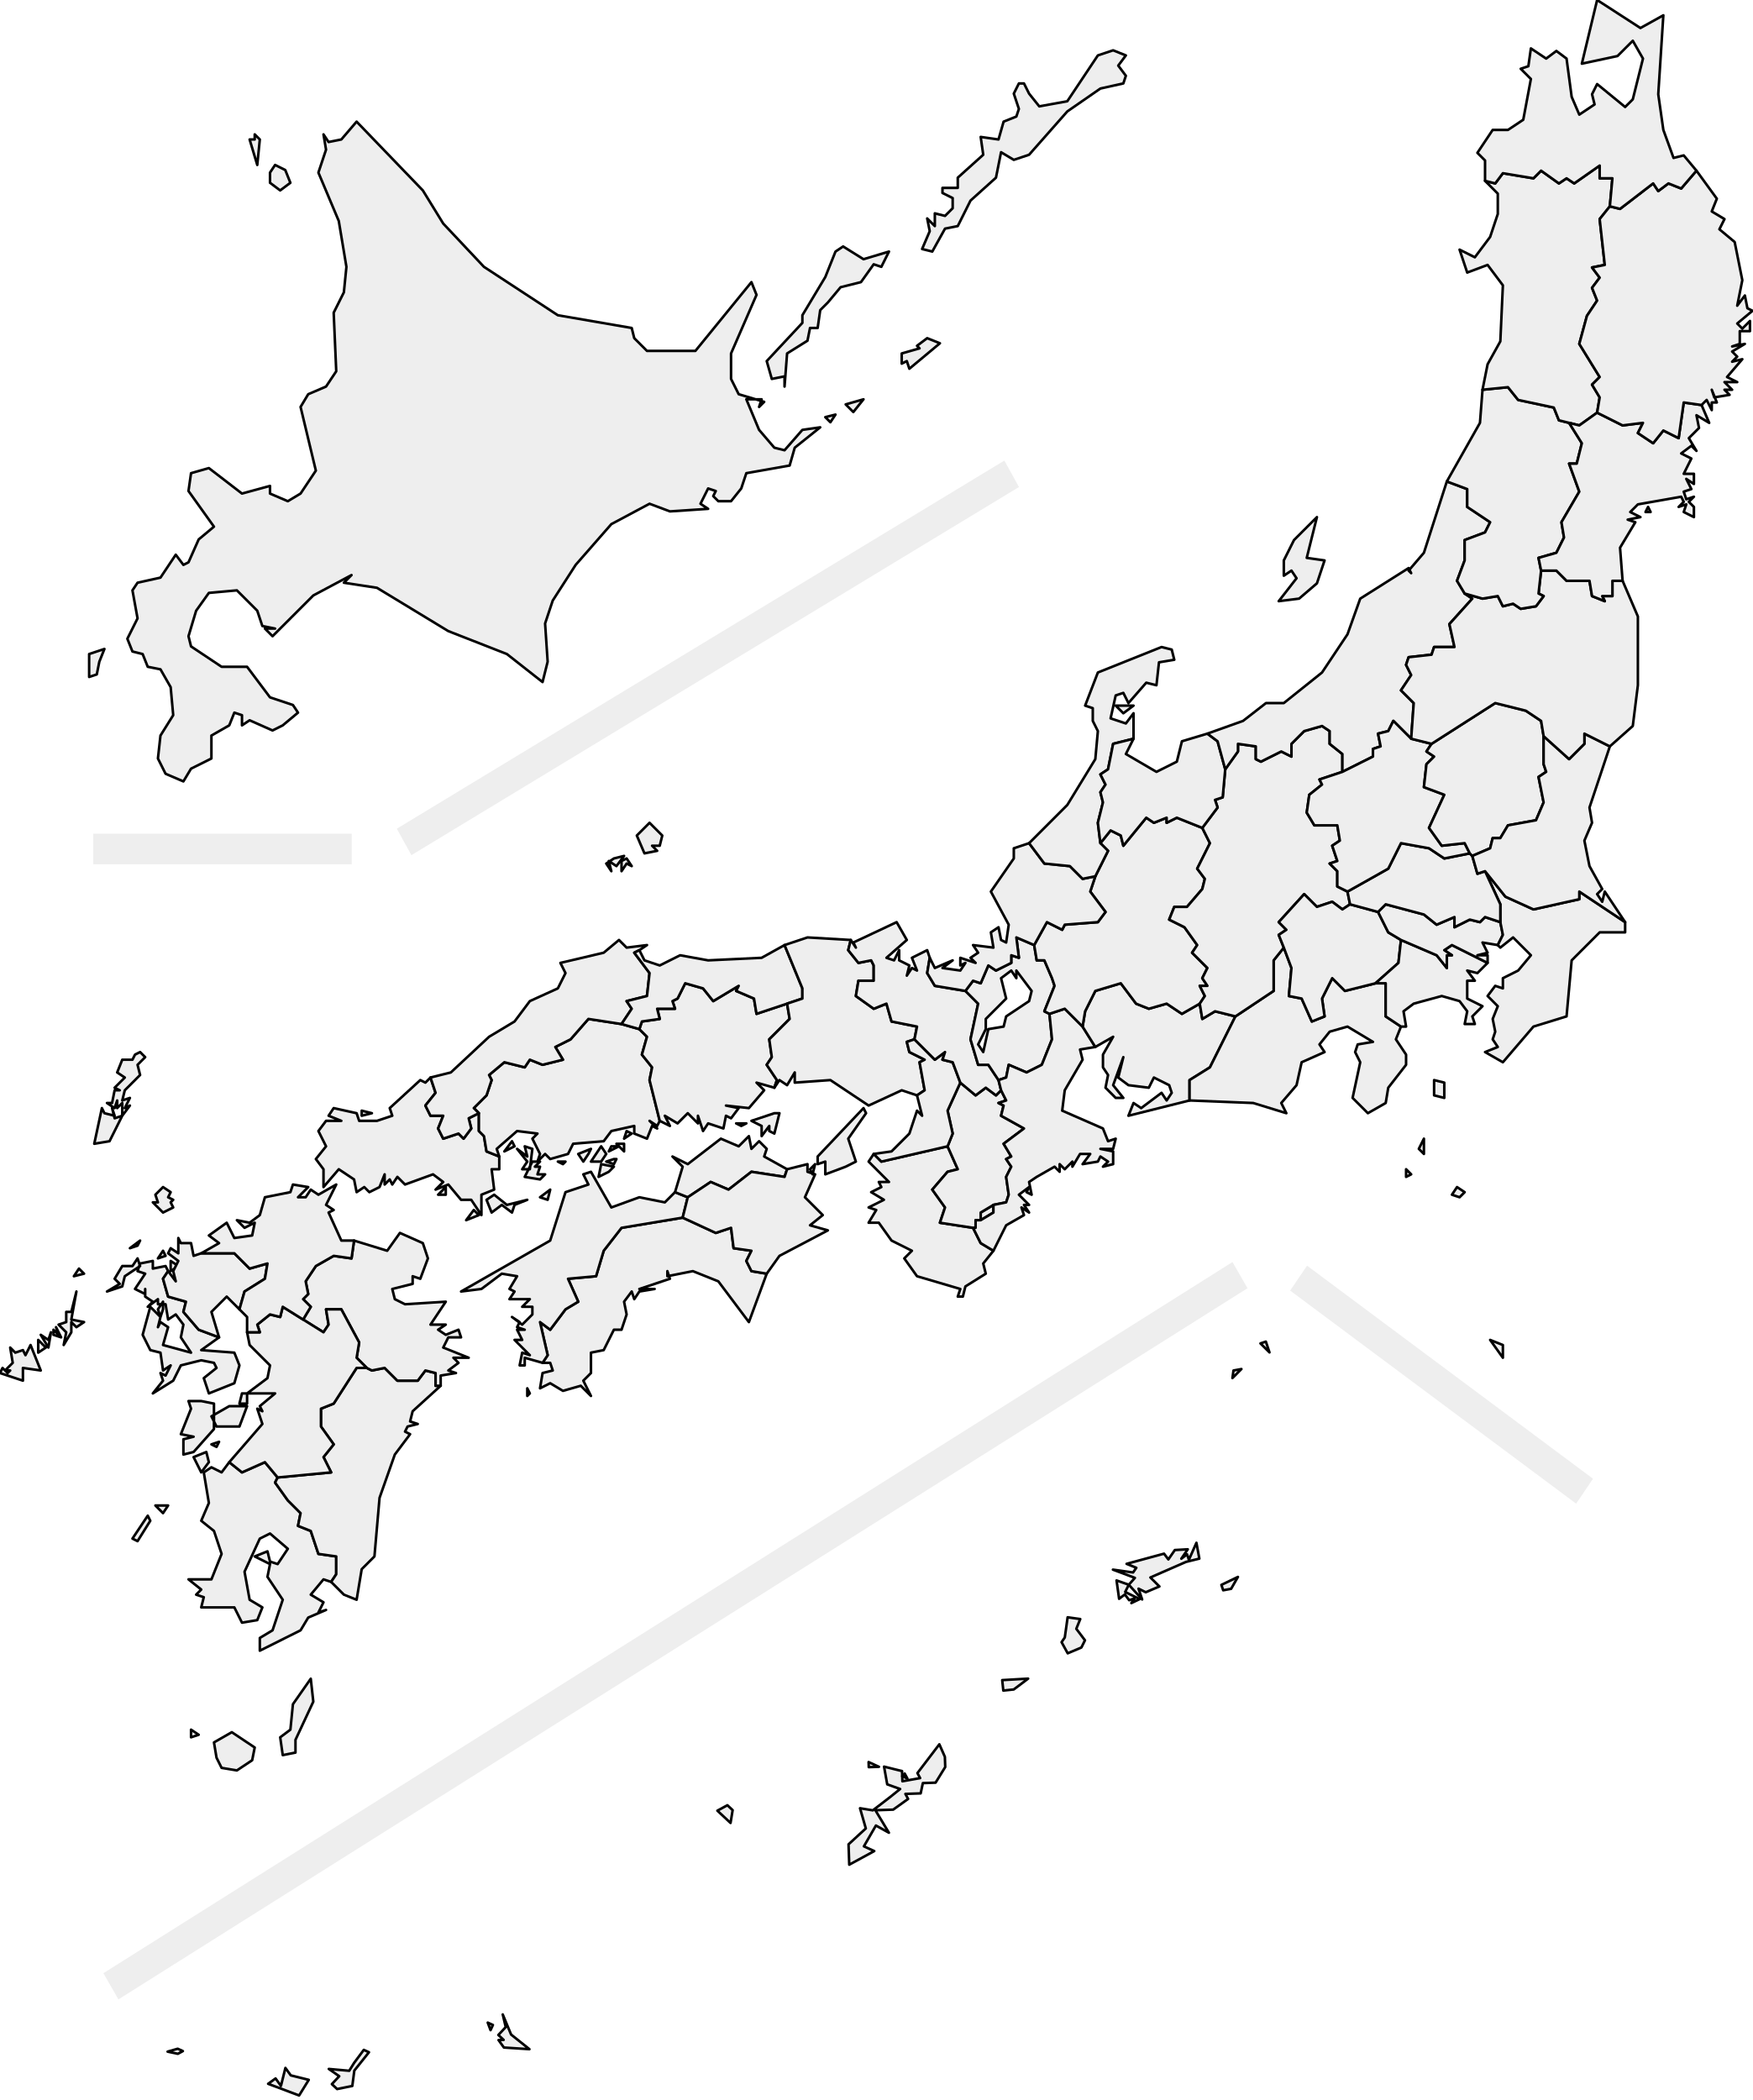
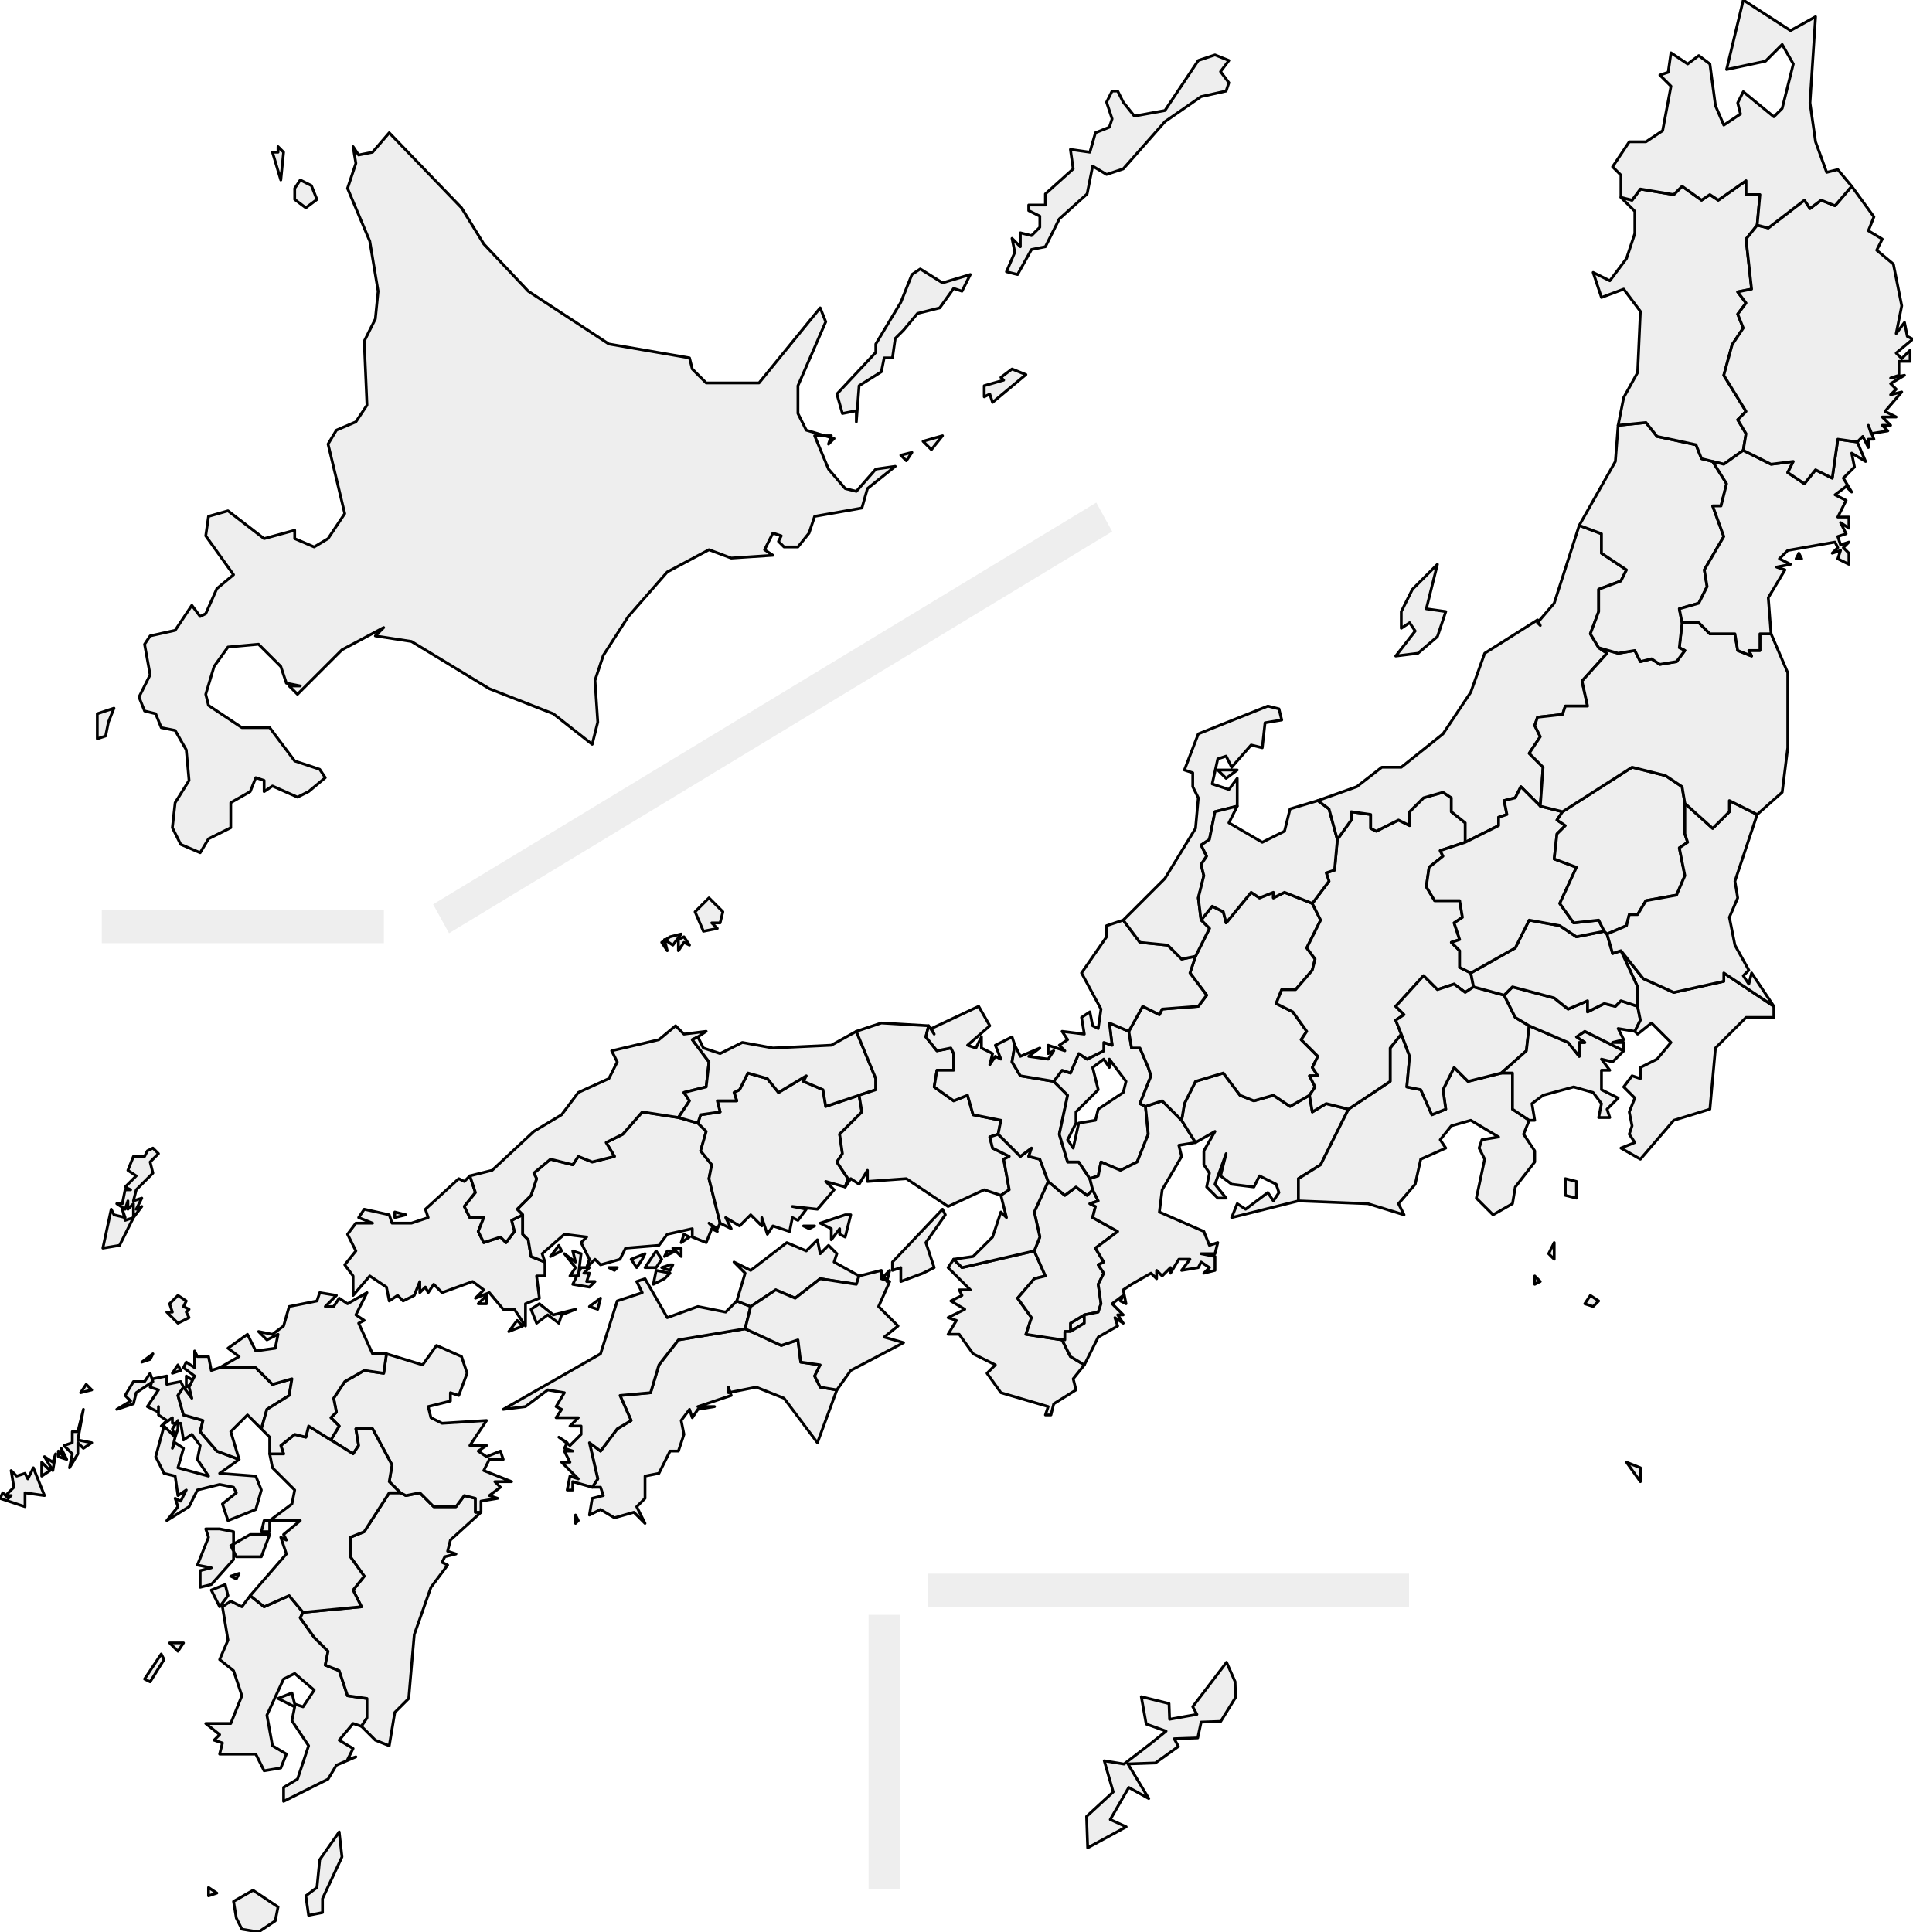
- <svg xmlns="http://www.w3.org/2000/svg" class="geolonia-svg-map" viewBox="299.51 150.634 688 824.381" version="1.1">
-   <g class="prefectures" transform="translate(6, 18)">
-     <g class="okinawa kyusyu-okinawa prefecture" data-code="47" stroke-linejoin="round" transform="matrix(0.999391, -0.0349, 0.0349, 0.999391, 355.4665, 828.0941)" fill="#EEEEEE" fill-rule="nonzero" stroke="#000000" stroke-width="1.0">
-       <polygon points="4 109 6 110 4 111 0 110" />
-       <polygon points="48 121 55 123 51 129 39 124 42 122 44 125 46 118" />
-       <polygon points="132 113 130 110 132 110 130 108 133 105 132 100 135 108 142 114" />
-       <polygon points="225 23 224 28 219 23 223 21" />
-       <polygon points="73 117 77 112 79 113 73 120 72 126 66 127 64 125 67 122 63 119 71 120" />
-       <polygon points="287 20 291 17 286 15 285 8 292 10 292 14 299 13 298 11 307 0 309 5 309 9 305 15 300 15 299 19 293 19 294 21 288 25 281 25 286 34 281 31 276 39 280 41 270 46 270 38 277 32 275 24 280 25" />
-       <polygon points="127 106 126 103 128 104" />
-       <polygon points="279 8 279 6 283 8" />
-       <polygon points="293 11 294 13 292 12" />
+ <svg xmlns="http://www.w3.org/2000/svg" class="geolonia-svg-map" viewBox="299.51 150.634 688 695" version="1.1">
+   <g class="prefectures" transform="matrix(1, 0, 0, 1, 6, 18)">
+     <g class="okinawa kyusyu-okinawa prefecture" data-code="47" stroke-linejoin="round" transform="matrix(0.999391, -0.0349, 0.0349, 0.999391, 219.7716, 844.3185)" fill="#EEEEEE" fill-rule="nonzero" stroke="#000000" stroke-width="1.0">
+       <polygon points="490.301 -67.426 495.949 -71.662 488.889 -74.487 487.476 -84.372 497.361 -81.547 497.361 -75.899 507.247 -77.311 505.834 -80.135 518.544 -95.669 521.368 -88.608 521.368 -82.96 515.72 -74.487 508.659 -74.487 507.247 -68.838 498.774 -68.838 500.186 -66.014 491.713 -60.365 481.828 -60.365 488.889 -47.656 481.828 -51.892 474.767 -40.595 480.416 -37.77 466.294 -30.71 466.294 -42.007 476.179 -50.48 473.355 -61.777 480.416 -60.365" style="" />
    </g>
    <g class="kagoshima kyusyu kyusyu-okinawa prefecture" data-code="46" stroke-linejoin="round" transform="matrix(1, 0, 0, 1, 345.51, -137.3659)" fill="#EEEEEE" fill-rule="nonzero" stroke="#000000" stroke-width="1.0">
      <polygon points="23 949 26 951 23 952" />
      <polygon points="33 960 32 954 39 950 48 956 47 961 41 965 35 964" />
      <polygon points="64 953 64 958 59 959 58 952 62 949 63 939 70 929 71 938" />
      <polygon points="38 844 43 848 52 844 57 850 56 852 61 859 66 864 65 869 70 871 73 880 80 881 80 888 78 891 75 890 70 896 75 899 73 903 76 902 69 905 66 910 50 918 50 913 55 910 59 898 53 889 54 884 48 881 53 879 54 883 57 884 61 878 54 872 50 874 44 887 46 898 51 901 49 906 43 907 40 901 27 901 28 897 25 896 27 894 22 890 31 890 35 880 32 871 27 867 30 860 28 848 31 846 35 848" />
      <polygon points="31 837 34 836 33 838" />
      <polygon points="27 848 24 842 29 840 30 844" />
      <polygon points="4 868 6 865 7 867 2 875 0 874" />
      <polygon points="12 864 9 861 14 861" />
-       <polygon points="346.26 933.239 342.26 934.239 341.26 930.239 351.26 928.239" transform="matrix(0.990268, 0.139173, -0.139173, 0.990268, 132.9731, -39.12731)" />
-       <polygon points="366.123 913.305 366.123 905.305 371.123 905.305 370.123 909.305 374.123 913.305 373.123 916.305 368.123 919.305 365.123 915.305" transform="matrix(0.990268, 0.139173, -0.139173, 0.990268, 130.5654, -42.56307)" />
-       <polygon points="431.599 893.591 428.599 894.591 427.599 892.591 433.599 888.591" transform="matrix(0.990268, 0.139173, -0.139173, 0.990268, 128.276, -51.25087)" />
-       <polygon points="413.095 881.5 400.095 889.5 404.095 892.5 399.095 895.5 396.095 894.5 398.095 898.5 392.095 893.5 394.095 890.5 385.095 888.5 393.095 888.5 394.095 886.5 390.095 885.5 404.095 879.5 406.095 881.5 408.095 877.5 413.095 876.5 411.095 880.5 413.095 878.5 414.095 880.5 416.095 873.5 418.095 879.5" transform="matrix(0.990268, 0.139173, -0.139173, 0.990268, 127.2156, -47.26871)" />
-       <polygon points="391.726 898.075 389.726 896.075 387.726 898.075 385.726 891.075 390.726 892.075 389.726 895.075 395.726 897.075 392.726 899.075 393.726 897.075" transform="matrix(0.990268, 0.139173, -0.139173, 0.990268, 128.3728, -45.66772)" />
-       <polygon points="435.093 807.206 432.093 811.206 432.093 808.206" transform="matrix(0.990268, 0.139173, -0.139173, 0.990268, 116.8393, -52.46932)" />
-       <polygon points="442.671 797.644 444.671 796.644 446.671 800.644" transform="matrix(0.990268, 0.139173, -0.139173, 0.990268, 115.4772, -54.11386)" />
    </g>
    <g class="miyazaki kyusyu kyusyu-okinawa prefecture" data-code="45" stroke-linejoin="round" transform="matrix(1, 0, 0, 1, 401.51, 669.6341)" fill="#EEEEEE" fill-rule="nonzero" stroke="#000000" stroke-width="1.0">
      <polygon points="36 0 38 1 43 0 48 5 56 5 59 1 63 2 63 7 65 7 54 17 53 21 56 22 52 23 51 25 53 26 47 34 41 51 39 74 34 79 32 91 27 89 22 84 24 81 24 74 17 73 14 64 9 62 10 57 5 52 0 45 1 43 22 41 19 35 23 30 18 23 18 16 23 14 32 0" />
    </g>
    <g class="oita kyusyu kyusyu-okinawa prefecture" data-code="44" stroke-linejoin="round" transform="matrix(1, 0, 0, 1, 412.51, 616.6341)" fill="#EEEEEE" fill-rule="nonzero" stroke="#000000" stroke-width="1.0">
      <polygon points="0 34 3 29 0 26 2 24 1 19 5 13 12 9 19 10 20 3 33 7 38 0 47 4 49 10 46 18 43 17 43 20 35 22 36 26 40 28 56 27 50 36 56 36 53 38 56 40 61 38 62 41 57 41 55 45 65 49 59 49 61 51 57 54 60 55 54 56 54 60 52 60 52 55 48 54 45 58 37 58 32 53 27 54 25 53 21 49 22 43 15 30 9 30 10 36 8 39" />
    </g>
    <g class="kumamoto kyusyu kyusyu-okinawa prefecture" data-code="43" stroke-linejoin="round" transform="matrix(1, 0, 0, 1, 364.51, 645.6341)" fill="#EEEEEE" fill-rule="nonzero" stroke="#000000" stroke-width="1.0">
      <path d="M8,37 L13,38 L13,48 L5,57 L1,58 L1,52 L5,51 L0,50 L4,40 L3,37 L8,37 Z M20,47 L14,47 L12,43 L19,39 L26,39 L23,47 L20,47 Z M24,34 L26,34 L26,38 L23,38 L24,34 Z M38,67 L33,61 L24,65 L19,61 L32,46 L30,40 L32,41 L31,39 L37,34 L26,34 L34,28 L35,23 L27,15 L26,10 L31,10 L30,7 L35,3 L39,4 L40,0 L48,5 L56,10 L58,7 L57,1 L63,1 L70,14 L69,20 L73,24 L69,24 L60,38 L55,40 L55,47 L60,54 L56,59 L59,65 L38,67 Z" />
    </g>
    <g class="nagasaki kyusyu kyusyu-okinawa prefecture" data-code="42" stroke-linejoin="round" transform="matrix(1, 0, 0, 1, 293.51, 545.6341)" fill="#EEEEEE" fill-rule="nonzero" stroke="#000000" stroke-width="1.0">
      <path d="M53,1 L55,0 L57,2 L54,5 L55,9 L49,15 L48,19 L51,18 L49,22 L51,21 L48,25 L48,20 L46,22 L46,19 L45,22 L42,20 L44,20 L45,15 L47,15 L45,14 L49,10 L46,8 L48,3 L52,3 L53,1 Z M46,29 L43,35 L37,36 L40,22 L41,24 L45,25 L44,22 L45,26 L48,25 L46,29 Z M67,59 L68,61 L64,63 L60,59 L62,59 L61,56 L64,53 L67,55 L66,57 L68,58 L67,59 Z M28,110 L25,115 L26,110 L23,107 L26,106 L26,102 L28,102 L30,94 L28,105 L33,106 L30,108 L28,106 L28,110 Z M24,112 L21,111 L21,109 L23,111 L22,108 L24,112 Z M19,113 L20,110 L19,116 L16,111 L19,113 Z M6,118 L9,117 L10,119 L12,115 L16,125 L9,124 L9,129 L0,126 L1,124 L3,126 L4,125 L2,125 L5,122 L4,116 L6,118 Z M65,80 L62,81 L64,78 L65,80 Z M67,82 L70,84 L67,86 L67,82 Z M29,88 L31,85 L33,87 L29,88 Z M54,76 L51,77 L55,74 L54,76 Z M66,86 L64,89 L66,96 L73,98 L72,102 L78,109 L86,112 L79,117 L92,118 L94,123 L92,130 L82,134 L80,128 L85,124 L84,122 L79,121 L71,123 L68,129 L60,134 L64,129 L63,126 L65,127 L67,123 L64,125 L63,118 L59,117 L56,111 L59,100 L63,104 L62,108 L63,106 L66,108 L64,115 L75,118 L71,112 L72,107 L69,103 L66,105 L65,99 L62,99 L62,97 L58,100 L60,98 L57,96 L57,93 L57,95 L53,93 L57,87 L54,86 L55,83 L60,82 L60,85 L65,84 L66,86 Z M49,88 L48,92 L42,94 L47,91 L45,89 L48,84 L52,84 L54,81 L55,84 L49,88 Z M15,115 L15,113 L18,116 L15,118 L15,115 Z M64,101 L63,104 L62,101 L64,98 L64,101 Z" />
    </g>
    <g class="saga kyusyu kyusyu-okinawa prefecture" data-code="41" stroke-linejoin="round" transform="matrix(1, 0, 0, 1, 357.51, 618.6341)" fill="#EEEEEE" fill-rule="nonzero" stroke="#000000" stroke-width="1.0">
      <polygon points="15 6 28 6 34 12 41 10 40 16 32 21 30 28 25 23 19 29 22 39 14 36 8 29 9 25 2 23 0 16 2 13 5 17 4 13 6 9 2 6 3 4 6 6 6 0 7 2 11 2 12 7" />
    </g>
    <g class="fukuoka kyusyu kyusyu-okinawa prefecture" data-code="40" stroke-linejoin="round" transform="matrix(1, 0, 0, 1, 372.51, 597.6341)" fill="#EEEEEE" fill-rule="nonzero" stroke="#000000" stroke-width="1.0">
      <polygon points="40 53 32 48 31 52 27 51 22 55 23 58 18 58 18 52 15 49 17 42 25 37 26 31 19 33 13 27 0 27 7 23 3 20 10 15 13 21 20 20 21 15 17 17 14 14 19 15 23 12 25 5 35 3 36 0 42 1 38 5 41 5 43 2 46 4 53 0 49 8 52 10 50 11 55 22 60 22 59 29 52 28 45 32 41 38 42 43 40 45 43 48" />
    </g>
    <g class="kochi shikoku prefecture" data-code="39" stroke-linejoin="round" transform="matrix(1, 0, 0, 1, 500.51, 610.6341)" fill="#EEEEEE" fill-rule="nonzero" stroke="#000000" stroke-width="1.0">
      <path d="M61,0 L74,6 L80,4 L81,12 L88,13 L86,17 L88,21 L94,22 L87,41 L75,25 L65,21 L55,23 L55,21 L56,24 L44,28 L50,28 L44,29 L42,32 L41,29 L38,33 L39,38 L37,44 L34,44 L30,52 L25,53 L25,61 L22,64 L25,70 L21,66 L14,68 L9,65 L5,67 L6,61 L10,60 L9,57 L6,57 L8,54 L5,41 L9,44 L15,36 L20,33 L16,24 L27,23 L30,13 L37,4 L61,0 Z M1,69 L0,70 L0,67 L1,69 Z" />
    </g>
    <g class="ehime sikoku prefecture" data-code="38" stroke-linejoin="round" transform="matrix(1, 0, 0, 1, 474.51, 582.6341)" fill="#EEEEEE" fill-rule="nonzero" stroke="#000000" stroke-width="1.0">
      <path d="M34,21 L31,20 L35,17 L34,21 Z M55,6 L51,6 L55,0 L57,3 L55,6 Z M60,5 L61,5 L60,7 L57,6 L60,5 Z M58,10 L54,12 L55,7 L60,8 L58,10 Z M32,85 L25,83 L25,86 L23,86 L24,81 L27,82 L21,76 L24,76 L22,72 L25,72 L22,71 L23,69 L20,67 L24,70 L28,66 L28,63 L24,63 L27,60 L19,60 L21,57 L19,56 L22,51 L16,50 L8,56 L0,57 L35,37 L41,18 L50,15 L48,11 L51,10 L59,24 L70,20 L80,22 L84,18 L89,20 L87,28 L63,32 L56,41 L53,51 L42,52 L46,61 L41,64 L35,72 L31,69 L34,82 L32,85 Z" />
    </g>
    <g class="kagawa shikoku prefecture" data-code="37" stroke-linejoin="round" transform="matrix(1, 0, 0, 1, 557.51, 569.6341)" fill="#EEEEEE" fill-rule="nonzero" stroke="#000000" stroke-width="1.0">
      <path d="M6,33 L1,31 L4,21 L0,17 L6,20 L19,10 L26,13 L30,9 L31,14 L34,11 L37,14 L36,17 L45,22 L44,25 L31,23 L22,30 L15,27 L6,33 Z M27,5 L25,4 L29,4 L27,5 Z M40,0 L42,0 L40,8 L38,7 L38,5 L35,9 L35,5 L31,3 L40,0 Z" />
    </g>
    <g class="tokushima shikoku prefecture" data-code="36" stroke-linejoin="round" transform="matrix(1, 0, 0, 1, 561.51, 589.6341)" fill="#EEEEEE" fill-rule="nonzero" stroke="#000000" stroke-width="1.0">
      <path d="M50,2 L52,0 L51,4 L50,2 Z M41,2 L49,0 L49,3 L52,4 L48,13 L55,20 L50,24 L57,26 L38,36 L33,43 L27,42 L25,38 L27,34 L20,33 L19,25 L13,27 L0,21 L2,13 L11,7 L18,10 L27,3 L40,5 L41,2 Z" />
    </g>
    <g class="yamaguchi chugoku prefecture" data-code="35" stroke-linejoin="round" transform="matrix(1, 0, 0, 1, 417.51, 555.6341)" fill="#EEEEEE" fill-rule="nonzero" stroke="#000000" stroke-width="1.0">
      <path d="M45,0 L47,6 L43,11 L45,15 L50,15 L48,20 L50,24 L56,22 L58,24 L61,20 L60,16 L64,14 L64,21 L66,23 L67,29 L72,31 L72,36 L69,36 L70,44 L65,46 L65,54 L61,48 L57,48 L52,42 L47,44 L50,41 L46,38 L35,42 L32,39 L30,42 L29,40 L27,42 L27,38 L25,43 L21,45 L19,43 L16,45 L15,40 L9,36 L3,43 L3,36 L0,32 L4,27 L1,21 L4,17 L10,17 L5,15 L7,12 L16,14 L17,17 L24,17 L30,15 L29,12 L41,1 L43,2 L45,0 Z M64,54 L59,56 L62,52 L64,54 Z M75,50 L83,48 L78,50 L77,53 L73,50 L69,53 L67,48 L70,46 L75,50 Z M18,15 L18,13 L22,14 L18,15 Z M51,46 L48,46 L51,43 L51,46 Z" />
    </g>
    <g class="hiroshima chugoku prefecture" data-code="34" stroke-linejoin="round" transform="matrix(1, 0, 0, 1, 479.51, 532.6341)" fill="#EEEEEE" fill-rule="nonzero" stroke="#000000" stroke-width="1.0">
      <path d="M73,40 L72,42 L69,40 L72,43 L70,42 L68,47 L63,45 L63,42 L54,44 L51,48 L39,49 L37,53 L30,55 L28,53 L25,56 L26,53 L23,47 L25,45 L17,44 L9,51 L10,54 L5,52 L4,46 L2,44 L2,37 L0,35 L5,30 L7,24 L6,22 L12,17 L20,19 L22,16 L27,18 L35,16 L32,11 L38,8 L45,0 L58,2 L65,4 L68,7 L66,14 L70,19 L69,24 L73,40 Z M45,53 L43,56 L41,53 L46,51 L45,53 Z M21,54 L20,50 L23,51 L22,59 L19,59 L21,56 L17,51 L21,54 Z M15,48 L16,50 L12,52 L15,48 Z M35,57 L33,56 L36,56 L35,57 Z M24,58 L26,58 L25,61 L28,61 L26,63 L20,62 L23,56 L26,56 L24,58 Z M59,49 L59,52 L56,49 L59,49 Z M57,50 L53,52 L54,50 L57,50 Z M60,44 L62,45 L59,47 L60,44 Z" />
    </g>
    <g class="okayama chugoku prefecture" data-code="33" stroke-linejoin="round" transform="matrix(1, 0, 0, 1, 544.51, 518.6341)" fill="#EEEEEE" fill-rule="nonzero" stroke="#000000" stroke-width="1.0">
      <polygon points="58 8 59 14 51 22 52 29 50 32 54 38 53 41 46 39 49 42 43 49 34 48 39 49 36 53 34 52 33 57 27 55 25 58 23 52 23 55 19 51 15 55 10 52 12 56 8 54 4 38 5 33 1 28 3 21 0 18 1 15 8 14 7 10 14 10 13 7 15 6 18 0 25 2 29 7 39 1 38 3 45 6 46 12" />
    </g>
    <g class="shimane chugoku prefecture" data-code="32" stroke-linejoin="round" transform="matrix(1, 0, 0, 1, 460.51, 455.6341)" fill="#EEEEEE" fill-rule="nonzero" stroke="#000000" stroke-width="1.0">
      <path d="M74,14 L78,13 L75,17 L72,15 L73,19 L71,16 L74,14 Z M79,16 L77,19 L77,15 L79,14 L81,17 L79,16 Z M83,5 L88,0 L93,5 L92,9 L89,9 L91,11 L86,12 L83,5 Z M2,100 L10,98 L25,84 L35,78 L41,70 L52,65 L55,59 L53,55 L70,51 L76,46 L79,49 L87,48 L84,50 L82,51 L88,59 L87,68 L79,70 L81,73 L77,79 L64,77 L57,85 L51,88 L54,93 L46,95 L41,93 L39,96 L31,94 L25,99 L26,101 L24,107 L19,112 L21,114 L17,116 L18,120 L15,124 L13,122 L7,124 L5,120 L7,115 L2,115 L0,111 L4,106 L2,100 Z" />
    </g>
    <g class="tottori chugoku prefecture" data-code="31" stroke-linejoin="round" transform="matrix(1, 0, 0, 1, 537.51, 503.6341)" fill="#EEEEEE" fill-rule="nonzero" stroke="#000000" stroke-width="1.0">
      <polygon points="7 33 0 31 4 25 2 22 10 20 11 11 5 3 7 2 9 6 15 8 23 4 34 6 55 5 64 0 71 17 71 21 65 23 53 27 52 21 45 18 46 16 36 22 32 17 25 15 22 21 20 22 21 25 14 25 15 29 8 30" />
    </g>
    <g class="wakayama kinki prefecture" data-code="30" stroke-linejoin="round" transform="matrix(1, 0, 0, 1, 634.51, 582.6341)" fill="#EEEEEE" fill-rule="nonzero" stroke="#000000" stroke-width="1.0">
      <path d="M41,32 L44,38 L49,41 L45,46 L46,50 L38,55 L37,59 L35,59 L36,56 L19,51 L14,44 L17,41 L9,37 L4,30 L0,30 L3,25 L0,24 L6,21 L1,18 L5,16 L4,14 L8,14 L0,6 L2,3 L5,6 L31,0 L35,9 L31,10 L25,17 L30,24 L28,30 L41,32 Z M49,23 L49,26 L44,29 L44,26 L49,23 Z" />
    </g>
    <g class="nara kinki prefecture" data-code="29" stroke-linejoin="round" transform="matrix(1, 0, 0, 1, 659.51, 557.6341)" fill="#EEEEEE" fill-rule="nonzero" stroke="#000000" stroke-width="1.0">
      <polygon points="24 48 19 51 19 54 17 54 17 57 16 57 3 55 5 49 0 42 6 35 10 34 6 25 8 20 6 11 11 0 17 5 21 2 25 5 27 3 29 7 26 8 28 9 27 13 36 18 28 24 31 29 29 30 31 33 29 37 30 44 29 47" />
    </g>
    <g class="hyogo kinki prefecture" data-code="28" stroke-linejoin="round" transform="matrix(1, 0, 0, 1, 594.51, 500.6341)" fill="#EEEEEE" fill-rule="nonzero" stroke="#000000" stroke-width="1.0">
      <path d="M31,90 L23,93 L23,88 L20,89 L20,86 L38,67 L39,69 L32,79 L35,88 L31,90 Z M3,59 L4,56 L0,50 L2,47 L1,40 L9,32 L8,26 L14,24 L14,20 L7,3 L16,0 L33,1 L32,5 L36,10 L41,9 L42,11 L42,17 L36,17 L35,23 L42,28 L47,26 L49,33 L59,35 L58,40 L55,41 L56,45 L62,48 L60,49 L62,60 L59,62 L53,60 L40,66 L25,56 L11,57 L11,53 L8,58 L5,56 L3,59 Z" />
    </g>
    <g class="osaka kinki prefecture" data-code="27" stroke-linejoin="round" transform="matrix(1, 0, 0, 1, 636.51, 540.6341)" fill="#EEEEEE" fill-rule="nonzero" stroke="#000000" stroke-width="1.0">
      <polygon points="16 0 24 8 28 5 27 8 31 9 34 17 29 28 31 37 29 42 3 48 0 45 7 44 14 37 17 28 19 30 17 22 20 20 18 9 20 8 14 5 13 1" />
    </g>
    <g class="kyoto kinki prefecture" data-code="26" stroke-linejoin="round" transform="matrix(1, 0, 0, 1, 626.51, 494.6341)" fill="#EEEEEE" fill-rule="nonzero" stroke="#000000" stroke-width="1.0">
      <polygon points="44 63 41 55 37 54 38 51 34 54 26 46 27 41 17 39 15 32 10 34 3 29 4 23 10 23 10 17 9 15 4 16 0 11 1 7 3 10 2 8 19 0 23 7 15 14 18 15 20 11 20 15 24 17 23 21 25 18 27 19 25 14 31 11 32 14 31 20 34 25 46 27 51 32 48 46 51 56 55 56 59 62 60 66 58 68 54 65 50 68" />
    </g>
    <g class="shiga kinki prefecture" data-code="25" stroke-linejoin="round" transform="matrix(1, 0, 0, 1, 672.51, 500.6341)" fill="#EEEEEE" fill-rule="nonzero" stroke="#000000" stroke-width="1.0">
      <path d="M20,0 L27,3 L28,9 L31,9 L34,16 L35,19 L31,29 L33,30 L34,40 L30,50 L24,53 L17,50 L16,55 L13,56 L9,50 L5,50 L2,40 L5,26 L0,21 L3,17 L6,18 L9,11 L12,13 L18,10 L18,7 L21,8 L20,0 Z M20,13 L20,16 L18,13 L14,16 L16,24 L8,32 L8,36 L5,42 L7,45 L9,36 L15,35 L16,31 L25,25 L26,21 L20,13 Z" />
    </g>
    <g class="mie kinki prefecture" data-code="24" stroke-linejoin="round" transform="matrix(1, 0, 0, 1, 675.51, 528.6341)" fill="#EEEEEE" fill-rule="nonzero" stroke="#000000" stroke-width="1.0">
      <polygon points="8 95 3 92 0 86 1 86 1 83 3 83 8 80 8 77 13 76 14 73 13 66 15 62 13 59 15 58 12 53 20 47 11 42 12 38 10 37 13 36 11 32 10 28 13 27 14 22 21 25 27 22 31 12 30 2 36 0 43 7 48 15 42 16 43 20 36 32 35 40 51 47 53 52 56 51 55 55 50 55 55 56 55 61 51 62 53 60 50 58 49 60 43 61 46 57 42 57 39 62 39 60 36 63 34 61 34 64 32 62 25 66 22 68 23 73 21 72 22 70 18 73 22 77 20 77 22 80 19 78 20 81 13 85" />
    </g>
    <g class="aichi chubu prefecture" data-code="23" stroke-linejoin="round" transform="matrix(1, 0, 0, 1, 718.51, 518.6341)" fill="#EEEEEE" fill-rule="nonzero" stroke="#000000" stroke-width="1.0">
      <polygon points="42 46 18 52 20 47 23 49 31 43 33 46 35 43 34 40 28 37 26 41 18 40 14 37 16 29 12 40 16 45 13 45 9 41 10 36 8 33 8 28 12 21 5 25 0 17 1 11 5 3 15 0 21 8 26 10 33 8 39 12 46 8 47 14 52 11 60 13 50 33 42 38" />
    </g>
    <g class="shizuoka chubu prefecture" data-code="22" stroke-linejoin="round" transform="matrix(1, 0, 0, 1, 760.51, 504.6341)" fill="#EEEEEE" fill-rule="nonzero" stroke="#000000" stroke-width="1.0">
      <polygon points="73 14 77 14 77 27 83 31 81 36 85 42 85 46 78 55 77 61 70 65 64 59 67 45 65 41 66 38 72 37 62 31 55 33 51 38 53 41 44 45 42 54 36 61 38 65 25 61 0 60 0 52 8 47 18 27 33 17 33 5 37 0 40 8 39 19 44 20 48 29 53 27 52 20 56 12 61 17" />
    </g>
    <g class="gifu chubu prefecture" data-code="21" stroke-linejoin="round" transform="matrix(1, 0, 0, 1, 699.51, 453.6341)" fill="#EEEEEE" fill-rule="nonzero" stroke="#000000" stroke-width="1.0">
      <polygon points="66 4 69 10 64 20 67 24 66 28 60 35 55 35 53 40 59 43 64 50 62 53 68 59 66 63 68 66 65 66 67 70 65 73 58 77 52 73 45 75 40 73 34 65 24 68 20 76 19 82 12 75 6 77 4 76 8 66 7 63 4 56 1 56 0 50 5 41 11 44 12 42 25 41 28 37 22 29 24 23 29 13 26 10 30 5 34 7 35 11 44 0 47 2 52 0 52 2 56 0" />
    </g>
    <g class="nagano chubu prefecture" data-code="20" stroke-linejoin="round" transform="matrix(1, 0, 0, 1, 752.51, 417.6341)" fill="#EEEEEE" fill-rule="nonzero" stroke="#000000" stroke-width="1.0">
      <polygon points="68 18 59 21 60 23 55 27 54 34 57 39 66 39 67 45 64 47 66 53 63 54 66 57 66 63 70 65 71 70 68 72 64 69 58 71 53 66 43 77 46 80 43 82 45 87 41 92 41 104 26 114 18 112 13 115 12 109 14 106 12 102 15 102 13 99 15 95 9 89 11 86 6 79 0 76 2 71 7 71 13 64 14 60 11 56 16 46 13 40 19 32 18 29 21 28 22 17 27 10 27 7 34 8 34 13 36 14 44 10 48 12 48 7 53 2 60 0 63 2 63 7 68 11" />
    </g>
    <g class="yamanashi chubu prefecture" data-code="19" stroke-linejoin="round" transform="matrix(1, 0, 0, 1, 795.51, 483.6341)" fill="#EEEEEE" fill-rule="nonzero" stroke="#000000" stroke-width="1.0">
      <polygon points="2 21 0 16 3 14 0 11 10 0 15 5 21 3 25 6 28 4 39 7 43 15 48 18 47 27 38 35 26 38 21 33 17 41 18 48 13 50 9 41 4 40 5 29" />
    </g>
    <g class="fukui chubu prefecture" data-code="18" stroke-linejoin="round" transform="matrix(1, 0, 0, 1, 657.51, 463.6341)" fill="#EEEEEE" fill-rule="nonzero" stroke="#000000" stroke-width="1.0">
      <polygon points="40 0 46 8 56 9 61 14 66 13 64 19 70 27 67 31 54 32 53 34 47 31 42 40 35 37 36 45 33 44 33 47 27 50 24 48 21 55 18 54 15 58 3 56 0 51 1 45 3 49 10 46 6 49 13 50 15 47 13 48 13 45 19 47 17 45 20 43 18 40 26 41 25 35 28 33 29 38 31 39 32 32 25 19 34 6 34 2" />
    </g>
    <g class="ishikawa chubu prefecture" data-code="17" stroke-linejoin="round" transform="matrix(1, 0, 0, 1, 697.51, 386.6341)" fill="#EEEEEE" fill-rule="nonzero" stroke="#000000" stroke-width="1.0">
      <path d="M37,26 L34,23 L41,23 L37,26 Z M28,77 L31,80 L26,90 L21,91 L16,86 L6,85 L0,77 L15,62 L26,44 L27,33 L25,29 L25,24 L22,23 L27,10 L52,0 L56,1 L57,5 L51,6 L50,15 L46,14 L39,22 L37,18 L34,19 L32,28 L38,30 L41,26 L41,36 L33,38 L31,48 L28,50 L30,54 L28,57 L29,61 L27,69 L28,77 Z" />
    </g>
    <g class="toyama chubu prefecture" data-code="16" stroke-linejoin="round" transform="matrix(1, 0, 0, 1, 724.51, 420.6341)" fill="#EEEEEE" fill-rule="nonzero" stroke="#000000" stroke-width="1.0">
      <polygon points="41 37 31 33 27 35 27 33 22 35 19 33 10 44 9 40 5 38 1 43 0 35 2 27 1 23 3 20 1 16 4 14 6 4 14 2 11 8 23 15 31 11 33 3 43 0 47 3 50 14 49 25 46 26 47 29" />
    </g>
    <g class="niigata chubu prefecture" data-code="15" stroke-linejoin="round" transform="matrix(1, 0, 0, 1, 767.51, 321.6341)" fill="#EEEEEE" fill-rule="nonzero" stroke="#000000" stroke-width="1.0">
      <path d="M7,113 L4,102 L0,99 L14,94 L23,87 L30,87 L45,75 L55,60 L60,46 L79,34 L80,36 L79,35 L85,28 L94,0 L102,3 L102,10 L111,16 L109,20 L101,23 L101,31 L98,39 L101,44 L104,46 L95,56 L97,65 L89,65 L88,68 L79,69 L78,72 L80,76 L76,82 L81,87 L80,101 L73,94 L71,98 L67,99 L68,104 L65,105 L65,108 L53,114 L53,107 L48,103 L48,98 L45,96 L38,98 L33,103 L33,108 L29,106 L21,110 L19,109 L19,104 L12,103 L12,106 L7,113 Z M36,46 L28,47 L35,38 L33,35 L30,37 L30,31 L34,23 L43,14 L39,30 L46,31 L43,40 L36,46 Z" />
    </g>
    <g class="kanagawa kanto prefecture" data-code="14" stroke-linejoin="round" transform="matrix(1, 0, 0, 1, 833.51, 501.6341)" fill="#EEEEEE" fill-rule="nonzero" stroke="#000000" stroke-width="1.0">
      <polygon points="10 0 24 6 28 11 28 6 30 6 27 4 30 2 44 9 40 13 36 12 39 16 36 16 36 23 42 26 38 30 39 33 35 33 36 28 33 24 26 22 15 25 11 28 12 34 10 34 4 30 4 17 0 17 9 9" />
    </g>
    <g class="tokyo kanto prefecture" data-code="13" stroke-linejoin="round" transform="matrix(1, 0, 0, 1, 834.51, 487.6341)" fill="#EEEEEE" fill-rule="nonzero" stroke="#000000" stroke-width="1.0">
      <path d="M49,173 L49,178 L44,171 L49,173 Z M34,113 L32,115 L29,114 L31,111 L34,113 Z M11,104 L13,106 L11,107 L11,104 Z M18,98 L16,96 L18,92 L18,98 Z M22,75 L22,69 L26,70 L26,76 L22,75 Z M48,7 L49,12 L47,16 L41,15 L43,19 L39,20 L43,20 L43,23 L29,16 L26,18 L29,20 L27,20 L27,25 L23,20 L9,14 L4,11 L0,3 L3,0 L18,4 L23,8 L30,5 L30,9 L36,6 L40,7 L42,5 L48,7 Z" />
    </g>
    <g class="chiba kanto prefecture" data-code="12" stroke-linejoin="round" transform="matrix(1, 0, 0, 1, 876.51, 474.6341)" fill="#EEEEEE" fill-rule="nonzero" stroke="#000000" stroke-width="1.0">
      <polygon points="5 29 7 25 6 20 6 13 0 0 8 10 19 15 37 11 37 8 55 20 55 24 45 24 34 35 32 57 19 61 7 75 0 71 5 69 3 66 4 63 3 58 5 53 1 49 4 45 7 46 7 42 13 39 18 33 11 26 6 30" />
    </g>
    <g class="saitama kanto prefecture" data-code="11" stroke-linejoin="round" transform="matrix(1, 0, 0, 1, 822.51, 463.6341)" fill="#EEEEEE" fill-rule="nonzero" stroke="#000000" stroke-width="1.0">
      <polygon points="48 4 49 5 51 12 54 11 54 11 60 24 60 31 54 29 52 31 48 30 42 33 42 29 35 32 30 28 15 24 12 27 1 24 0 19 16 10 21 0 32 2 38 6" />
    </g>
    <g class="gunma kanto prefecture" data-code="10" stroke-linejoin="round" transform="matrix(1, 0, 0, 1, 806.51, 415.6341)" fill="#EEEEEE" fill-rule="nonzero" stroke="#000000" stroke-width="1.0">
      <polygon points="64 52 54 54 48 50 37 48 32 58 16 67 12 65 12 59 9 56 12 55 10 49 13 47 12 41 3 41 0 36 1 29 6 25 5 23 14 20 26 14 26 11 29 10 28 5 32 4 34 0 41 7 49 9 47 12 50 14 47 17 46 26 54 29 48 42 53 49 62 48" />
    </g>
    <g class="tochigi kanto prefecture" data-code="09" stroke-linejoin="round" transform="matrix(1, 0, 0, 1, 852.51, 408.6341)" fill="#EEEEEE" fill-rule="nonzero" stroke="#000000" stroke-width="1.0">
      <polygon points="19 60 18 59 16 55 7 56 2 49 8 36 0 33 1 24 4 21 1 19 3 16 28 0 40 3 46 7 47 13 47 24 48 27 45 29 47 39 44 46 33 48 30 53 27 53 26 57" />
    </g>
    <g class="ibaraki kanto prefecture" data-code="08" stroke-linejoin="round" transform="matrix(1, 0, 0, 1, 871.51, 420.6341)" fill="#EEEEEE" fill-rule="nonzero" stroke="#000000" stroke-width="1.0">
      <polygon points="5 54 5 54 2 55 0 48 7 45 8 41 11 41 14 36 25 34 28 27 26 17 29 15 28 12 28 1 38 10 44 4 44 0 54 5 46 29 47 35 44 42 46 52 51 61 49 63 51 66 52 62 60 74 42 62 42 65 24 69 13 64" />
    </g>
    <g class="fukushima tohoku prefecture" data-code="07" stroke-linejoin="round" transform="matrix(1, 0, 0, 1, 843.51, 356.6341)" fill="#EEEEEE" fill-rule="nonzero" stroke="#000000" stroke-width="1.0">
      <polygon points="82 69 72 64 72 68 66 74 56 65 55 59 49 55 37 52 12 68 4 66 5 52 0 47 4 41 2 37 3 34 12 33 13 30 21 30 19 21 28 11 25 9 32 11 38 10 40 14 44 13 47 15 53 14 56 10 54 9 55 0 61 0 65 4 74 4 75 10 80 12 79 10 83 10 83 4 87 4 93 18 93 45 91 61" />
    </g>
    <g class="yamagata tohoku prefecture" data-code="06" stroke-linejoin="round" transform="matrix(1, 0, 0, 1, 861.51, 284.6341)" fill="#EEEEEE" fill-rule="nonzero" stroke="#000000" stroke-width="1.0">
      <polygon points="14 1 24 0 28 5 42 8 44 13 48 14 53 22 51 30 48 30 52 41 45 53 46 59 43 65 36 67 37 72 36 81 38 82 35 86 29 87 26 85 22 86 20 82 14 83 7 81 4 76 7 68 7 60 15 57 17 53 8 47 8 40 0 37 13 14" />
    </g>
    <g class="akita tohoku prefecture" data-code="05" stroke-linejoin="round" transform="matrix(1, 0, 0, 1, 866.51, 197.6341)" fill="#EEEEEE" fill-rule="nonzero" stroke="#000000" stroke-width="1.0">
      <polygon points="54 97 47 102 43 101 39 100 37 95 23 92 19 87 9 88 11 78 16 69 17 47 11 39 3 42 0 33 6 36 12 28 15 19 15 11 10 6 14 7 17 3 29 5 32 2 39 7 42 5 45 7 55 0 55 5 60 5 59 16 55 21 57 39 52 40 55 44 52 48 54 53 50 59 47 70 55 83 52 86 55 91" />
    </g>
    <g class="miyagi tohoku prefecture" data-code="04" stroke-linejoin="round" transform="matrix(1, 0, 0, 1, 897.51, 290.6341)" fill="#EEEEEE" fill-rule="nonzero" stroke="#000000" stroke-width="1.0">
      <path d="M33,70 L29,70 L29,76 L25,76 L26,78 L21,76 L20,70 L11,70 L7,66 L1,66 L0,61 L7,59 L10,53 L9,47 L16,35 L12,24 L15,24 L17,16 L12,8 L16,9 L23,4 L33,9 L41,8 L39,12 L45,16 L49,11 L55,14 L57,0 L64,1 L67,8 L62,5 L63,10 L59,14 L62,19 L60,17 L56,20 L60,22 L57,28 L61,28 L61,32 L58,30 L60,34 L57,35 L58,38 L61,37 L59,39 L61,41 L61,45 L57,43 L58,40 L55,41 L57,39 L56,37 L39,40 L36,43 L40,45 L35,46 L38,47 L32,57 L33,70 Z M43,41 L44,43 L42,43 L43,41 Z" />
    </g>
    <g class="iwate tohoku prefecture" data-code="03" stroke-linejoin="round" transform="matrix(1, 0, 0, 1, 913.51, 199.6341)" fill="#EEEEEE" fill-rule="nonzero" stroke="#000000" stroke-width="1.0">
      <polygon points="48 92 41 91 39 105 33 102 29 107 23 103 25 99 17 100 7 95 8 89 5 84 8 81 0 68 3 57 7 51 5 46 8 42 5 38 10 37 8 19 12 14 16 15 29 5 31 8 35 5 40 7 46 0 54 11 52 16 57 19 55 23 61 28 64 43 62 53 65 49 66 54 68 55 62 60 64 62 67 59 67 63 63 63 63 68 60 69 65 68 60 71 62 73 60 75 64 74 58 81 62 83 57 83 60 86 57 86 59 88 53 89 52 86 54 91 52 91 52 94 50 90" />
    </g>
    <g class="aomori tohoku prefecture" data-code="02" stroke-linejoin="round" transform="matrix(1, 0, 0, 1, 873.51, 132.6341)" fill="#EEEEEE" fill-rule="nonzero" stroke="#000000" stroke-width="1.0">
      <polygon points="3 71 3 63 0 60 6 51 12 51 18 47 21 31 17 27 20 26 21 19 27 23 31 20 35 23 37 38 40 45 46 41 45 37 47 33 58 42 61 39 65 23 61 16 55 22 41 25 47 0 64 11 73 6 71 37 73 51 77 62 81 61 86 67 80 74 75 72 71 75 69 72 56 82 52 81 53 70 48 70 48 65 38 72 35 70 32 72 25 67 22 70 10 68 7 72" />
    </g>
    <g class="hokkaido prefecture" data-code="01" stroke-linejoin="round" transform="matrix(1, 0, 0, 1, 328.507, 152.3865)" fill="#EEEEEE" fill-rule="nonzero" stroke="#000000" stroke-width="1.0">
      <path d="M4,240 L3,245 L0,246 L0,237 L6,235 L4,240 Z M33,261 L32,250 L28,243 L23,242 L21,237 L17,236 L15,231 L19,223 L17,212 L19,209 L28,207 L34,198 L37,202 L39,201 L43,192 L49,187 L39,173 L40,166 L47,164 L60,174 L71,171 L71,174 L78,177 L83,174 L89,165 L83,140 L86,135 L93,132 L97,126 L96,103 L100,95 L101,85 L98,67 L90,48 L93,39 L92,33 L94,36 L99,35 L105,28 L131,55 L139,68 L155,85 L184,104 L213,109 L214,113 L219,118 L238,118 L260,91 L262,96 L252,119 L252,129 L255,135 L265,138 L263,140 L264,137 L258,137 L263,149 L269,156 L273,157 L280,149 L287,148 L277,156 L275,163 L258,166 L256,172 L252,177 L247,177 L245,175 L246,173 L243,172 L240,178 L243,180 L228,181 L220,178 L205,186 L191,202 L182,216 L179,225 L180,240 L178,248 L164,237 L141,228 L113,211 L100,209 L103,206 L88,214 L72,230 L69,227 L73,227 L68,226 L66,220 L58,212 L47,213 L42,220 L39,230 L40,234 L52,242 L62,242 L71,254 L80,257 L82,260 L76,265 L72,267 L63,263 L60,265 L60,261 L57,260 L55,265 L48,269 L48,278 L40,282 L37,287 L30,284 L27,278 L28,269 L33,261 Z M71,48 L73,45 L77,47 L79,52 L75,55 L71,52 L71,48 Z M65,35 L65,33 L67,35 L66,45 L63,35 L65,35 Z M369,17 L367,13 L365,13 L363,17 L365,23 L364,26 L359,28 L357,35 L350,34 L351,41 L341,50 L341,54 L335,54 L335,56 L339,58 L339,62 L336,65 L332,64 L332,69 L329,66 L330,71 L327,78 L331,79 L336,70 L341,69 L346,59 L356,50 L358,40 L363,43 L369,41 L384,24 L397,15 L406,13 L407,10 L404,6 L407,2 L402,0 L396,2 L384,20 L373,22 L369,17 Z M290,99 L295,93 L303,91 L308,84 L311,85 L314,79 L304,82 L296,77 L293,79 L289,89 L280,104 L280,107 L266,122 L268,129 L273,128 L273,132 L274,119 L282,114 L283,109 L286,109 L287,102 L290,99 Z M322,125 L334,115 L329,113 L325,116 L326,117 L319,119 L319,123 L321,122 L322,125 Z M300,142 L304,137 L297,139 L300,142 Z M291,146 L293,143 L289,144 L291,146 Z" />
    </g>
  </g>
  <g class="boundary-line" stroke="#EEEEEE" stroke-width="12" stroke-linejoin="round" style="" transform="matrix(0.954119, 0, 0, 1, 15.73934, 0)">
-     <line x1="343.049" y1="930.384" x2="807.627" y2="651.199" />
    <line x1="463.689" y1="481.145" x2="713.674" y2="336.624" />
-     <line x1="831.732" y1="652.375" x2="949.401" y2="736.015" />
    <line x1="442.125" y1="483.932" x2="335.796" y2="483.932" />
+     <line x1="630.848" y1="830.143" x2="630.848" y2="731.541" />
+     <line x1="647.245" y1="722.715" x2="828.585" y2="722.715" />
  </g>
</svg>
